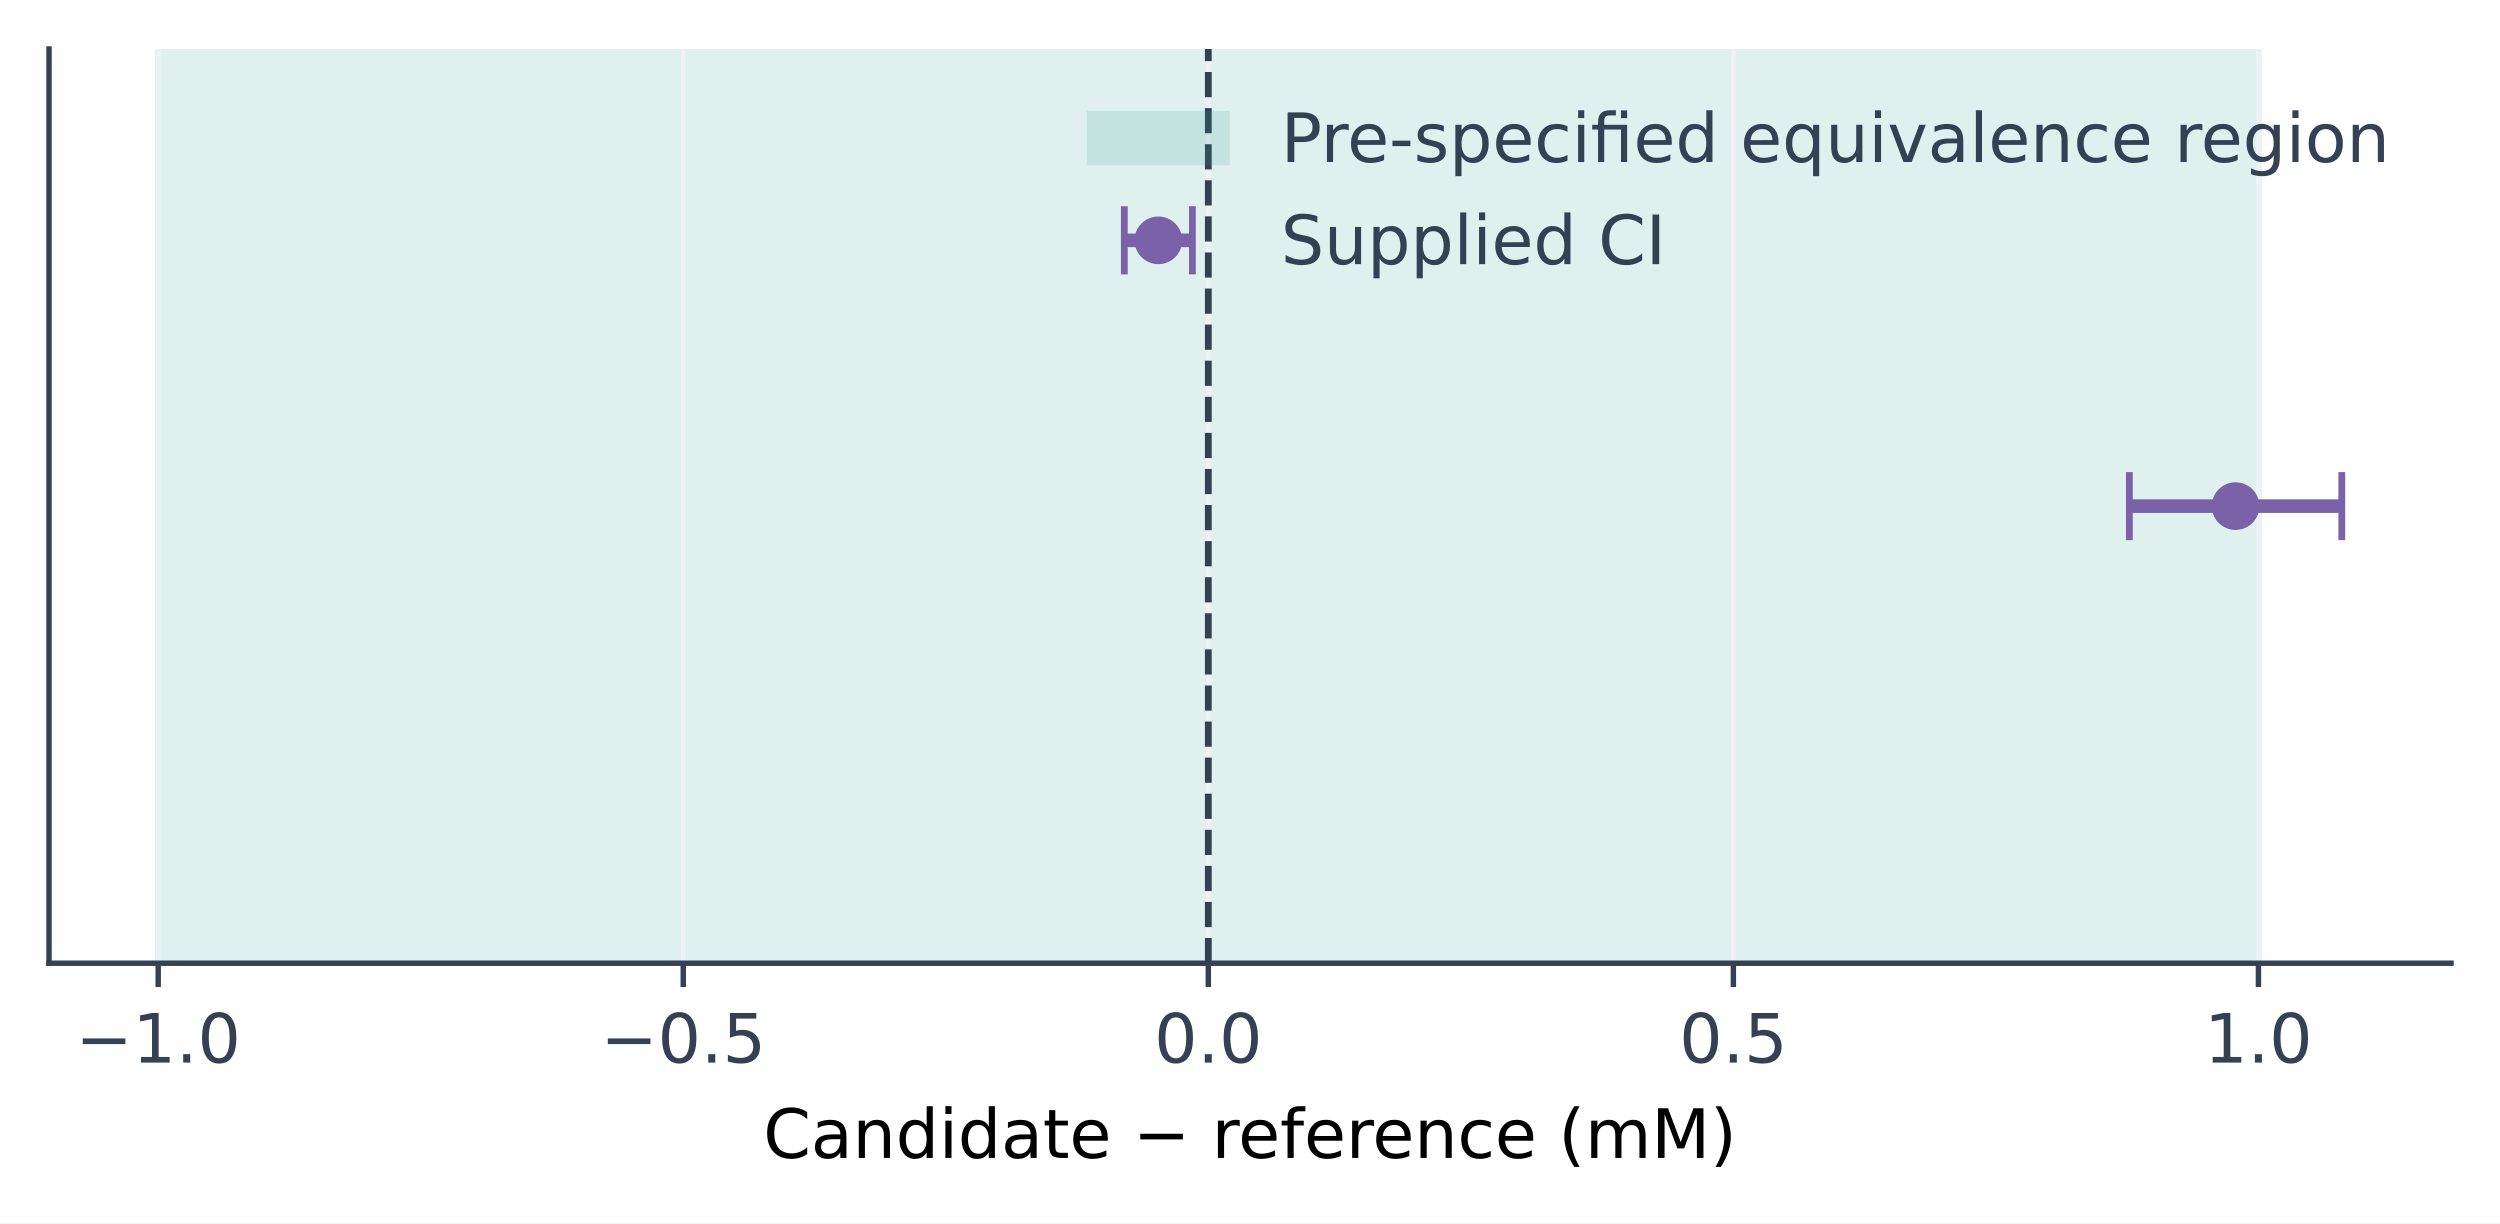
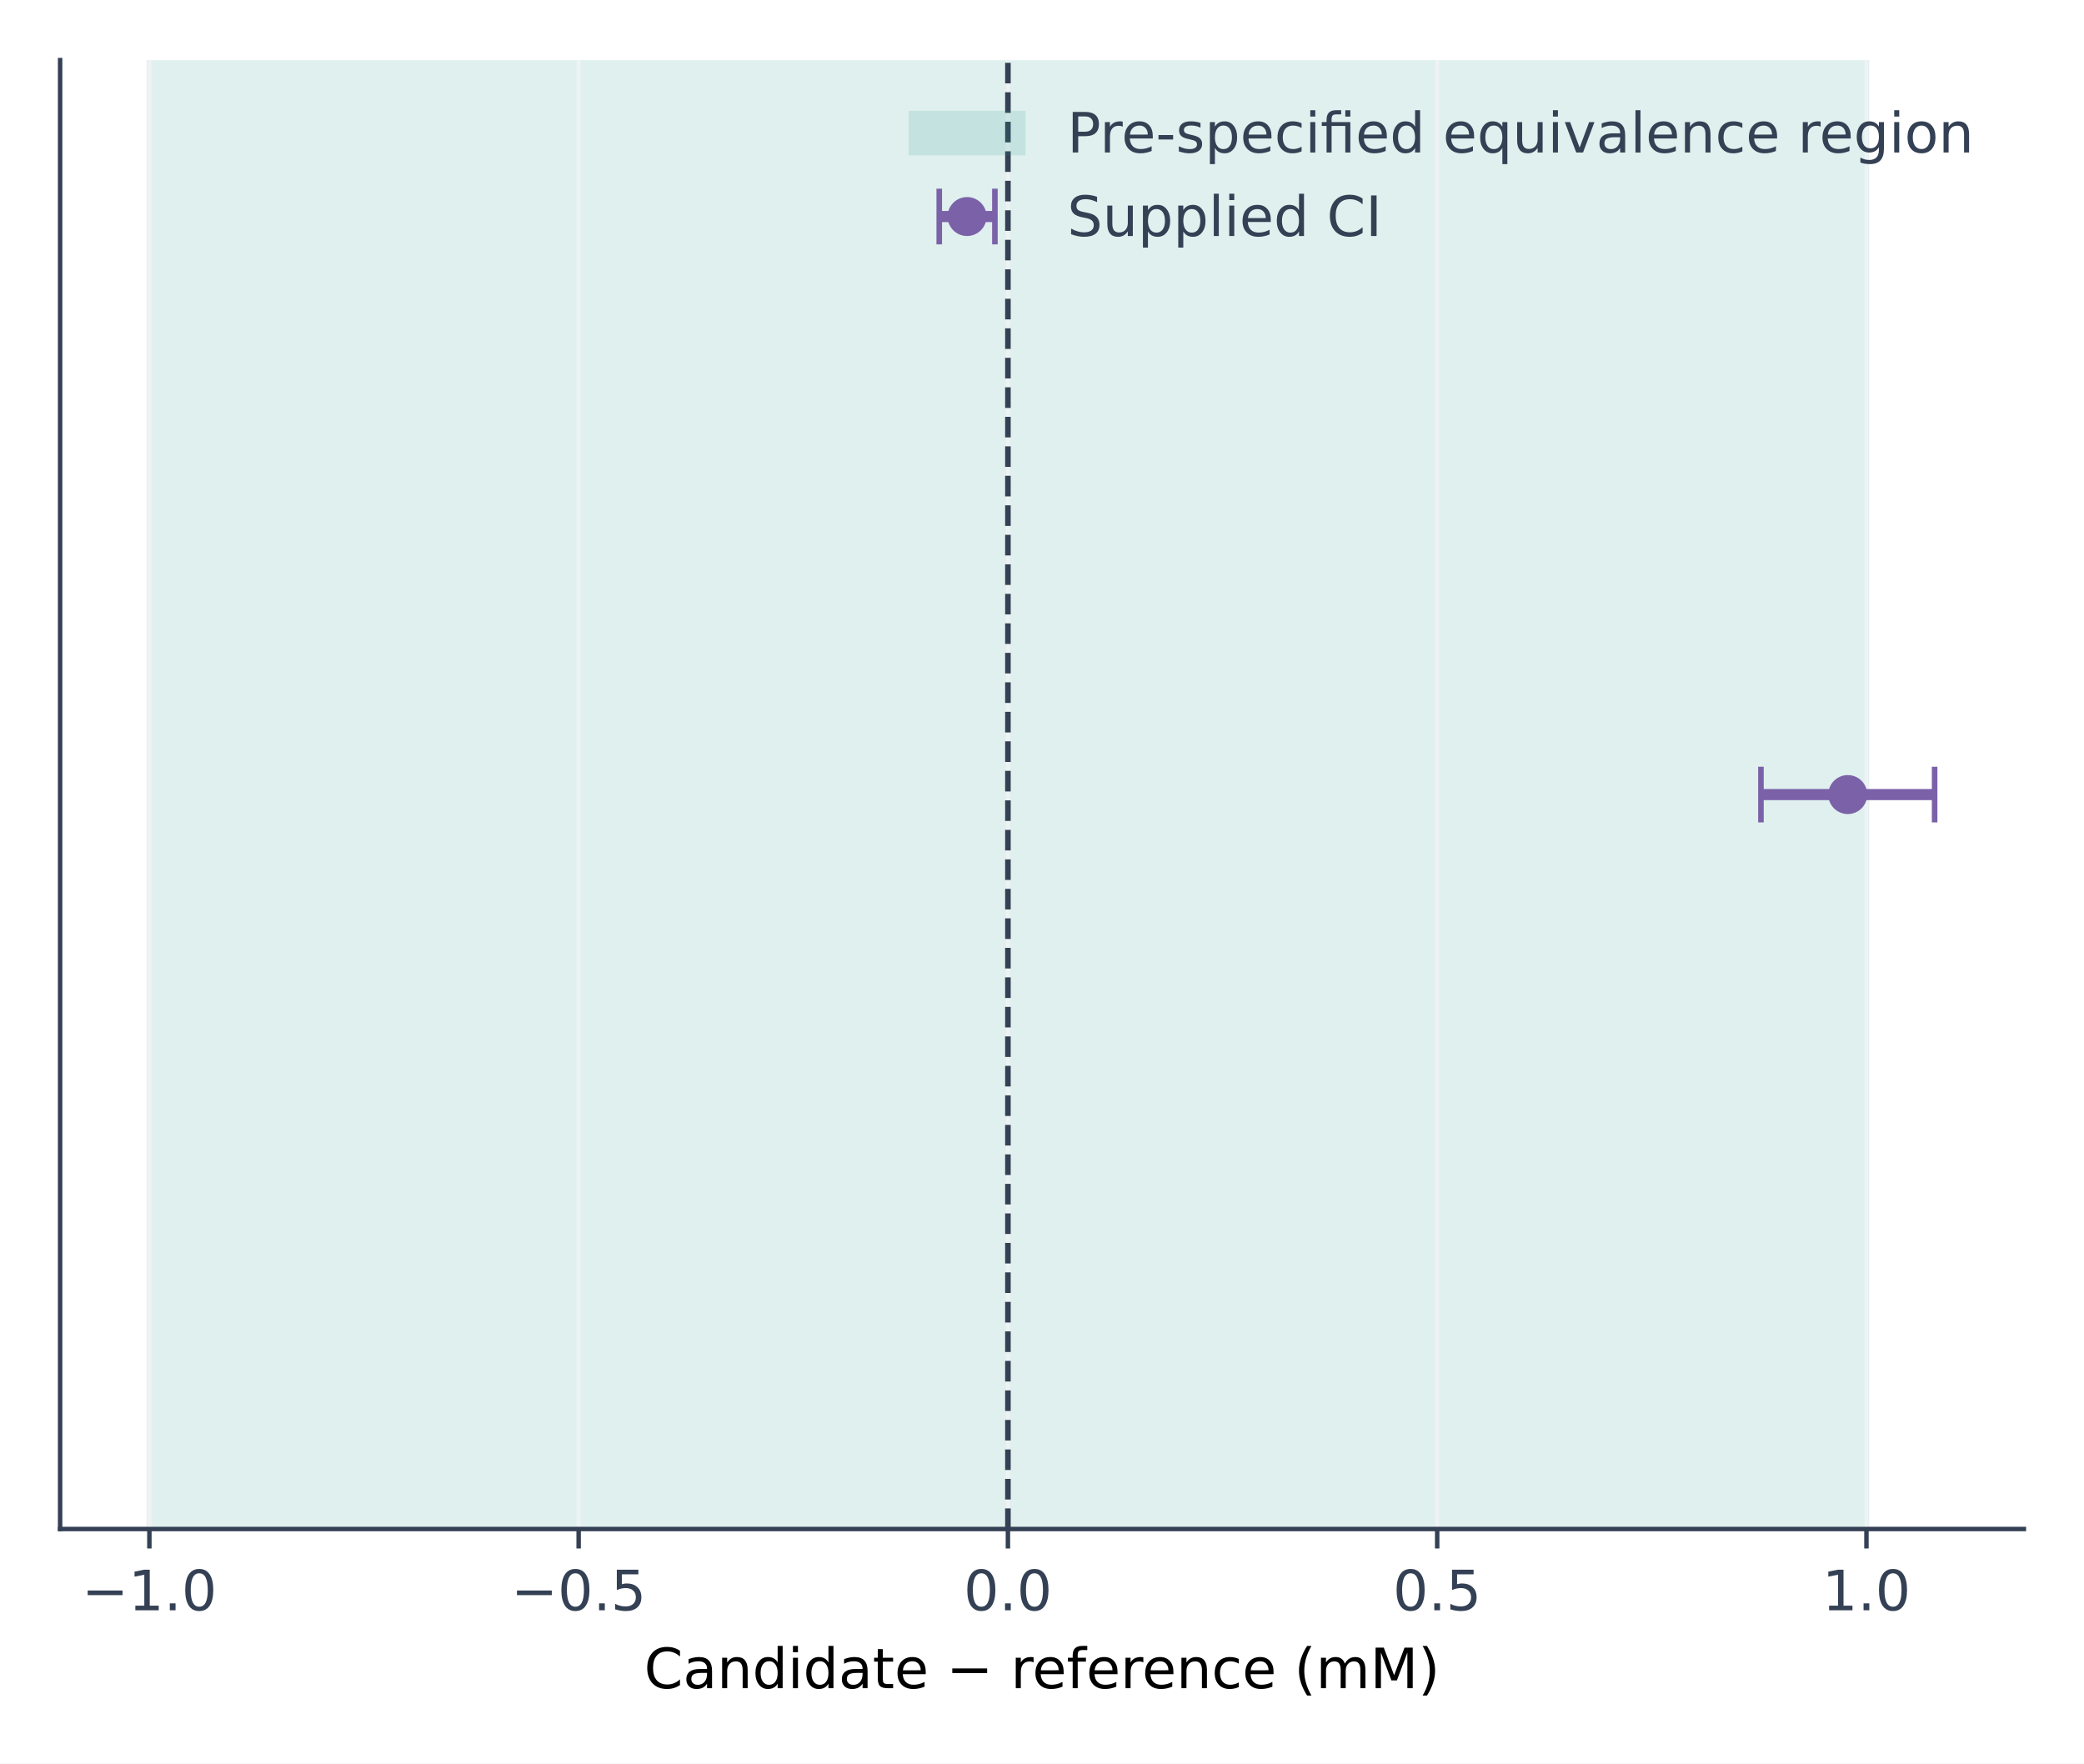
- <svg xmlns="http://www.w3.org/2000/svg" xmlns:xlink="http://www.w3.org/1999/xlink" width="367.2pt" height="179.678pt" viewBox="0 0 367.2 179.678" version="1.1">
+ <svg xmlns="http://www.w3.org/2000/svg" xmlns:xlink="http://www.w3.org/1999/xlink" width="374.4pt" height="316.8pt" viewBox="0 0 374.4 316.8" version="1.1">
  <defs>
    <style type="text/css">*{stroke-linejoin: round; stroke-linecap: butt}</style>
  </defs>
  <g id="figure_1">
    <g id="patch_1">
-       <path d="M -0 179.678  L 367.2 179.678  L 367.2 0  L -0 0  z " style="fill: #ffffff" />
+       <path d="M 0 316.8  L 374.4 316.8  L 374.4 0  L 0 0  z " style="fill: #ffffff" />
    </g>
    <g id="axes_1">
      <g id="patch_2">
-         <path d="M 7.2 141.478  L 360 141.478  L 360 7.2  L 7.2 7.2  z " style="fill: #ffffff" />
+         <path d="M 10.8 274.678  L 363.6 274.678  L 363.6 10.8  L 10.8 10.8  z " style="fill: #ffffff" />
      </g>
      <g id="patch_3">
-         <path d="M 23.236 141.478  L 331.717 141.478  L 331.717 7.2  L 23.236 7.2  z " clip-path="url(#p857803706e)" style="fill: #2a9d8f; opacity: 0.15; stroke: #2a9d8f; stroke-linejoin: miter" />
+         <path d="M 26.836 274.678  L 335.317 274.678  L 335.317 10.8  L 26.836 10.8  z " clip-path="url(#p3f4677d4c9)" style="fill: #2a9d8f; opacity: 0.15; stroke: #2a9d8f; stroke-linejoin: miter" />
      </g>
      <g id="matplotlib.axis_1">
        <g id="xtick_1">
          <g id="line2d_1">
-             <path d="M 23.236 141.478  L 23.236 7.2  " clip-path="url(#p857803706e)" style="fill: none; stroke: #eff2f5; stroke-width: 0.7; stroke-linecap: square" />
+             <path d="M 26.836 274.678  L 26.836 10.8  " clip-path="url(#p3f4677d4c9)" style="fill: none; stroke: #eff2f5; stroke-width: 0.7; stroke-linecap: square" />
          </g>
          <g id="line2d_2">
            <defs>
-               <path id="m575aee96c6" d="M 0 0  L 0 3.5  " style="stroke: #344054; stroke-width: 0.8" />
-             </defs>
-             <g>
-               <use xlink:href="#m575aee96c6" x="23.236" y="141.478" style="fill: #344054; stroke: #344054; stroke-width: 0.8" />
+               <path id="m3a69b72f1f" d="M 0 0  L 0 3.5  " style="stroke: #344054; stroke-width: 0.8" />
+             </defs>
+             <g>
+               <use xlink:href="#m3a69b72f1f" x="26.836" y="274.678" style="fill: #344054; stroke: #344054; stroke-width: 0.8" />
            </g>
          </g>
          <g id="text_1">
-             <g style="fill: #344054" transform="translate(11.09496 156.0753) scale(0.1 -0.1)">
+             <g style="fill: #344054" transform="translate(14.69496 289.2753) scale(0.1 -0.1)">
              <defs>
                <path id="DejaVuSans-c9c" d="M 678 2272  L 4684 2272  L 4684 1741  L 678 1741  L 678 2272  z " transform="scale(0.015625)" />
                <path id="DejaVuSans-14" d="M 794 531  L 1825 531  L 1825 4091  L 703 3866  L 703 4441  L 1819 4666  L 2450 4666  L 2450 531  L 3481 531  L 3481 0  L 794 0  L 794 531  z " transform="scale(0.015625)" />
                <path id="DejaVuSans-11" d="M 684 794  L 1344 794  L 1344 0  L 684 0  L 684 794  z " transform="scale(0.015625)" />
                <path id="DejaVuSans-13" d="M 2034 4250  Q 1547 4250 1301 3770  Q 1056 3291 1056 2328  Q 1056 1369 1301 889  Q 1547 409 2034 409  Q 2525 409 2770 889  Q 3016 1369 3016 2328  Q 3016 3291 2770 3770  Q 2525 4250 2034 4250  z M 2034 4750  Q 2819 4750 3233 4129  Q 3647 3509 3647 2328  Q 3647 1150 3233 529  Q 2819 -91 2034 -91  Q 1250 -91 836 529  Q 422 1150 422 2328  Q 422 3509 836 4129  Q 1250 4750 2034 4750  z " transform="scale(0.015625)" />
              </defs>
              <use xlink:href="#DejaVuSans-c9c" />
              <use xlink:href="#DejaVuSans-14" transform="translate(83.79688 0)" />
              <use xlink:href="#DejaVuSans-11" transform="translate(147.4219 0)" />
              <use xlink:href="#DejaVuSans-13" transform="translate(179.2031 0)" />
            </g>
          </g>
        </g>
        <g id="xtick_2">
          <g id="line2d_3">
-             <path d="M 100.357 141.478  L 100.357 7.2  " clip-path="url(#p857803706e)" style="fill: none; stroke: #eff2f5; stroke-width: 0.7; stroke-linecap: square" />
+             <path d="M 103.957 274.678  L 103.957 10.8  " clip-path="url(#p3f4677d4c9)" style="fill: none; stroke: #eff2f5; stroke-width: 0.7; stroke-linecap: square" />
          </g>
          <g id="line2d_4">
            <g>
-               <use xlink:href="#m575aee96c6" x="100.357" y="141.478" style="fill: #344054; stroke: #344054; stroke-width: 0.8" />
+               <use xlink:href="#m3a69b72f1f" x="103.957" y="274.678" style="fill: #344054; stroke: #344054; stroke-width: 0.8" />
            </g>
          </g>
          <g id="text_2">
-             <g style="fill: #344054" transform="translate(88.21511 156.0753) scale(0.1 -0.1)">
+             <g style="fill: #344054" transform="translate(91.81511 289.2753) scale(0.1 -0.1)">
              <defs>
                <path id="DejaVuSans-18" d="M 691 4666  L 3169 4666  L 3169 4134  L 1269 4134  L 1269 2991  Q 1406 3038 1543 3061  Q 1681 3084 1819 3084  Q 2600 3084 3056 2656  Q 3513 2228 3513 1497  Q 3513 744 3044 326  Q 2575 -91 1722 -91  Q 1428 -91 1123 -41  Q 819 9 494 109  L 494 744  Q 775 591 1075 516  Q 1375 441 1709 441  Q 2250 441 2565 725  Q 2881 1009 2881 1497  Q 2881 1984 2565 2268  Q 2250 2553 1709 2553  Q 1456 2553 1204 2497  Q 953 2441 691 2322  L 691 4666  z " transform="scale(0.015625)" />
              </defs>
              <use xlink:href="#DejaVuSans-c9c" />
              <use xlink:href="#DejaVuSans-13" transform="translate(83.79688 0)" />
              <use xlink:href="#DejaVuSans-11" transform="translate(147.4219 0)" />
              <use xlink:href="#DejaVuSans-18" transform="translate(179.2031 0)" />
            </g>
          </g>
        </g>
        <g id="xtick_3">
          <g id="line2d_5">
-             <path d="M 177.477 141.478  L 177.477 7.2  " clip-path="url(#p857803706e)" style="fill: none; stroke: #eff2f5; stroke-width: 0.7; stroke-linecap: square" />
+             <path d="M 181.077 274.678  L 181.077 10.8  " clip-path="url(#p3f4677d4c9)" style="fill: none; stroke: #eff2f5; stroke-width: 0.7; stroke-linecap: square" />
          </g>
          <g id="line2d_6">
            <g>
-               <use xlink:href="#m575aee96c6" x="177.477" y="141.478" style="fill: #344054; stroke: #344054; stroke-width: 0.8" />
+               <use xlink:href="#m3a69b72f1f" x="181.077" y="274.678" style="fill: #344054; stroke: #344054; stroke-width: 0.8" />
            </g>
          </g>
          <g id="text_3">
-             <g style="fill: #344054" transform="translate(169.5251 156.0753) scale(0.1 -0.1)">
+             <g style="fill: #344054" transform="translate(173.1251 289.2753) scale(0.1 -0.1)">
              <use xlink:href="#DejaVuSans-13" />
              <use xlink:href="#DejaVuSans-11" transform="translate(63.625 0)" />
              <use xlink:href="#DejaVuSans-13" transform="translate(95.40625 0)" />
            </g>
          </g>
        </g>
        <g id="xtick_4">
          <g id="line2d_7">
-             <path d="M 254.597 141.478  L 254.597 7.2  " clip-path="url(#p857803706e)" style="fill: none; stroke: #eff2f5; stroke-width: 0.7; stroke-linecap: square" />
+             <path d="M 258.197 274.678  L 258.197 10.8  " clip-path="url(#p3f4677d4c9)" style="fill: none; stroke: #eff2f5; stroke-width: 0.7; stroke-linecap: square" />
          </g>
          <g id="line2d_8">
            <g>
-               <use xlink:href="#m575aee96c6" x="254.597" y="141.478" style="fill: #344054; stroke: #344054; stroke-width: 0.8" />
+               <use xlink:href="#m3a69b72f1f" x="258.197" y="274.678" style="fill: #344054; stroke: #344054; stroke-width: 0.8" />
            </g>
          </g>
          <g id="text_4">
-             <g style="fill: #344054" transform="translate(246.6452 156.0753) scale(0.1 -0.1)">
+             <g style="fill: #344054" transform="translate(250.2452 289.2753) scale(0.1 -0.1)">
              <use xlink:href="#DejaVuSans-13" />
              <use xlink:href="#DejaVuSans-11" transform="translate(63.625 0)" />
              <use xlink:href="#DejaVuSans-18" transform="translate(95.40625 0)" />
            </g>
          </g>
        </g>
        <g id="xtick_5">
          <g id="line2d_9">
-             <path d="M 331.717 141.478  L 331.717 7.2  " clip-path="url(#p857803706e)" style="fill: none; stroke: #eff2f5; stroke-width: 0.7; stroke-linecap: square" />
+             <path d="M 335.317 274.678  L 335.317 10.8  " clip-path="url(#p3f4677d4c9)" style="fill: none; stroke: #eff2f5; stroke-width: 0.7; stroke-linecap: square" />
          </g>
          <g id="line2d_10">
            <g>
-               <use xlink:href="#m575aee96c6" x="331.717" y="141.478" style="fill: #344054; stroke: #344054; stroke-width: 0.8" />
+               <use xlink:href="#m3a69b72f1f" x="335.317" y="274.678" style="fill: #344054; stroke: #344054; stroke-width: 0.8" />
            </g>
          </g>
          <g id="text_5">
-             <g style="fill: #344054" transform="translate(323.7654 156.0753) scale(0.1 -0.1)">
+             <g style="fill: #344054" transform="translate(327.3654 289.2753) scale(0.1 -0.1)">
              <use xlink:href="#DejaVuSans-14" />
              <use xlink:href="#DejaVuSans-11" transform="translate(63.625 0)" />
              <use xlink:href="#DejaVuSans-13" transform="translate(95.40625 0)" />
            </g>
          </g>
        </g>
        <g id="text_6">
-           <g transform="translate(112.1195 170.0761) scale(0.1 -0.1)">
+           <g transform="translate(115.7195 303.2761) scale(0.1 -0.1)">
            <defs>
              <path id="DejaVuSans-26" d="M 4122 4306  L 4122 3641  Q 3803 3938 3442 4084  Q 3081 4231 2675 4231  Q 1875 4231 1450 3742  Q 1025 3253 1025 2328  Q 1025 1406 1450 917  Q 1875 428 2675 428  Q 3081 428 3442 575  Q 3803 722 4122 1019  L 4122 359  Q 3791 134 3420 21  Q 3050 -91 2638 -91  Q 1578 -91 968 557  Q 359 1206 359 2328  Q 359 3453 968 4101  Q 1578 4750 2638 4750  Q 3056 4750 3426 4639  Q 3797 4528 4122 4306  z " transform="scale(0.015625)" />
              <path id="DejaVuSans-44" d="M 2194 1759  Q 1497 1759 1228 1600  Q 959 1441 959 1056  Q 959 750 1161 570  Q 1363 391 1709 391  Q 2188 391 2477 730  Q 2766 1069 2766 1631  L 2766 1759  L 2194 1759  z M 3341 1997  L 3341 0  L 2766 0  L 2766 531  Q 2569 213 2275 61  Q 1981 -91 1556 -91  Q 1019 -91 701 211  Q 384 513 384 1019  Q 384 1609 779 1909  Q 1175 2209 1959 2209  L 2766 2209  L 2766 2266  Q 2766 2663 2505 2880  Q 2244 3097 1772 3097  Q 1472 3097 1187 3025  Q 903 2953 641 2809  L 641 3341  Q 956 3463 1253 3523  Q 1550 3584 1831 3584  Q 2591 3584 2966 3190  Q 3341 2797 3341 1997  z " transform="scale(0.015625)" />
              <path id="DejaVuSans-51" d="M 3513 2113  L 3513 0  L 2938 0  L 2938 2094  Q 2938 2591 2744 2837  Q 2550 3084 2163 3084  Q 1697 3084 1428 2787  Q 1159 2491 1159 1978  L 1159 0  L 581 0  L 581 3500  L 1159 3500  L 1159 2956  Q 1366 3272 1645 3428  Q 1925 3584 2291 3584  Q 2894 3584 3203 3211  Q 3513 2838 3513 2113  z " transform="scale(0.015625)" />
              <path id="DejaVuSans-47" d="M 2906 2969  L 2906 4863  L 3481 4863  L 3481 0  L 2906 0  L 2906 525  Q 2725 213 2448 61  Q 2172 -91 1784 -91  Q 1150 -91 751 415  Q 353 922 353 1747  Q 353 2572 751 3078  Q 1150 3584 1784 3584  Q 2172 3584 2448 3432  Q 2725 3281 2906 2969  z M 947 1747  Q 947 1113 1208 752  Q 1469 391 1925 391  Q 2381 391 2643 752  Q 2906 1113 2906 1747  Q 2906 2381 2643 2742  Q 2381 3103 1925 3103  Q 1469 3103 1208 2742  Q 947 2381 947 1747  z " transform="scale(0.015625)" />
              <path id="DejaVuSans-4c" d="M 603 3500  L 1178 3500  L 1178 0  L 603 0  L 603 3500  z M 603 4863  L 1178 4863  L 1178 4134  L 603 4134  L 603 4863  z " transform="scale(0.015625)" />
              <path id="DejaVuSans-57" d="M 1172 4494  L 1172 3500  L 2356 3500  L 2356 3053  L 1172 3053  L 1172 1153  Q 1172 725 1289 603  Q 1406 481 1766 481  L 2356 481  L 2356 0  L 1766 0  Q 1100 0 847 248  Q 594 497 594 1153  L 594 3053  L 172 3053  L 172 3500  L 594 3500  L 594 4494  L 1172 4494  z " transform="scale(0.015625)" />
              <path id="DejaVuSans-48" d="M 3597 1894  L 3597 1613  L 953 1613  Q 991 1019 1311 708  Q 1631 397 2203 397  Q 2534 397 2845 478  Q 3156 559 3463 722  L 3463 178  Q 3153 47 2828 -22  Q 2503 -91 2169 -91  Q 1331 -91 842 396  Q 353 884 353 1716  Q 353 2575 817 3079  Q 1281 3584 2069 3584  Q 2775 3584 3186 3129  Q 3597 2675 3597 1894  z M 3022 2063  Q 3016 2534 2758 2815  Q 2500 3097 2075 3097  Q 1594 3097 1305 2825  Q 1016 2553 972 2059  L 3022 2063  z " transform="scale(0.015625)" />
              <path id="DejaVuSans-3" transform="scale(0.015625)" />
              <path id="DejaVuSans-55" d="M 2631 2963  Q 2534 3019 2420 3045  Q 2306 3072 2169 3072  Q 1681 3072 1420 2755  Q 1159 2438 1159 1844  L 1159 0  L 581 0  L 581 3500  L 1159 3500  L 1159 2956  Q 1341 3275 1631 3429  Q 1922 3584 2338 3584  Q 2397 3584 2469 3576  Q 2541 3569 2628 3553  L 2631 2963  z " transform="scale(0.015625)" />
              <path id="DejaVuSans-49" d="M 2375 4863  L 2375 4384  L 1825 4384  Q 1516 4384 1395 4259  Q 1275 4134 1275 3809  L 1275 3500  L 2222 3500  L 2222 3053  L 1275 3053  L 1275 0  L 697 0  L 697 3053  L 147 3053  L 147 3500  L 697 3500  L 697 3744  Q 697 4328 969 4595  Q 1241 4863 1831 4863  L 2375 4863  z " transform="scale(0.015625)" />
              <path id="DejaVuSans-46" d="M 3122 3366  L 3122 2828  Q 2878 2963 2633 3030  Q 2388 3097 2138 3097  Q 1578 3097 1268 2742  Q 959 2388 959 1747  Q 959 1106 1268 751  Q 1578 397 2138 397  Q 2388 397 2633 464  Q 2878 531 3122 666  L 3122 134  Q 2881 22 2623 -34  Q 2366 -91 2075 -91  Q 1284 -91 818 406  Q 353 903 353 1747  Q 353 2603 823 3093  Q 1294 3584 2113 3584  Q 2378 3584 2631 3529  Q 2884 3475 3122 3366  z " transform="scale(0.015625)" />
              <path id="DejaVuSans-b" d="M 1984 4856  Q 1566 4138 1362 3434  Q 1159 2731 1159 2009  Q 1159 1288 1364 580  Q 1569 -128 1984 -844  L 1484 -844  Q 1016 -109 783 600  Q 550 1309 550 2009  Q 550 2706 781 3412  Q 1013 4119 1484 4856  L 1984 4856  z " transform="scale(0.015625)" />
              <path id="DejaVuSans-50" d="M 3328 2828  Q 3544 3216 3844 3400  Q 4144 3584 4550 3584  Q 5097 3584 5394 3201  Q 5691 2819 5691 2113  L 5691 0  L 5113 0  L 5113 2094  Q 5113 2597 4934 2840  Q 4756 3084 4391 3084  Q 3944 3084 3684 2787  Q 3425 2491 3425 1978  L 3425 0  L 2847 0  L 2847 2094  Q 2847 2600 2669 2842  Q 2491 3084 2119 3084  Q 1678 3084 1418 2786  Q 1159 2488 1159 1978  L 1159 0  L 581 0  L 581 3500  L 1159 3500  L 1159 2956  Q 1356 3278 1631 3431  Q 1906 3584 2284 3584  Q 2666 3584 2933 3390  Q 3200 3197 3328 2828  z " transform="scale(0.015625)" />
              <path id="DejaVuSans-30" d="M 628 4666  L 1569 4666  L 2759 1491  L 3956 4666  L 4897 4666  L 4897 0  L 4281 0  L 4281 4097  L 3078 897  L 2444 897  L 1241 4097  L 1241 0  L 628 0  L 628 4666  z " transform="scale(0.015625)" />
              <path id="DejaVuSans-c" d="M 513 4856  L 1013 4856  Q 1481 4119 1714 3412  Q 1947 2706 1947 2009  Q 1947 1309 1714 600  Q 1481 -109 1013 -844  L 513 -844  Q 928 -128 1133 580  Q 1338 1288 1338 2009  Q 1338 2731 1133 3434  Q 928 4138 513 4856  z " transform="scale(0.015625)" />
            </defs>
            <use xlink:href="#DejaVuSans-26" />
            <use xlink:href="#DejaVuSans-44" transform="translate(69.82812 0)" />
            <use xlink:href="#DejaVuSans-51" transform="translate(131.1094 0)" />
            <use xlink:href="#DejaVuSans-47" transform="translate(194.4844 0)" />
            <use xlink:href="#DejaVuSans-4c" transform="translate(257.9688 0)" />
            <use xlink:href="#DejaVuSans-47" transform="translate(285.75 0)" />
            <use xlink:href="#DejaVuSans-44" transform="translate(349.2344 0)" />
            <use xlink:href="#DejaVuSans-57" transform="translate(410.5156 0)" />
            <use xlink:href="#DejaVuSans-48" transform="translate(449.7188 0)" />
            <use xlink:href="#DejaVuSans-3" transform="translate(511.25 0)" />
            <use xlink:href="#DejaVuSans-c9c" transform="translate(543.0312 0)" />
            <use xlink:href="#DejaVuSans-3" transform="translate(626.8281 0)" />
            <use xlink:href="#DejaVuSans-55" transform="translate(658.6094 0)" />
            <use xlink:href="#DejaVuSans-48" transform="translate(697.5156 0)" />
            <use xlink:href="#DejaVuSans-49" transform="translate(759.0469 0)" />
            <use xlink:href="#DejaVuSans-48" transform="translate(794.25 0)" />
            <use xlink:href="#DejaVuSans-55" transform="translate(855.7812 0)" />
            <use xlink:href="#DejaVuSans-48" transform="translate(894.6875 0)" />
            <use xlink:href="#DejaVuSans-51" transform="translate(956.2188 0)" />
            <use xlink:href="#DejaVuSans-46" transform="translate(1019.594 0)" />
            <use xlink:href="#DejaVuSans-48" transform="translate(1074.578 0)" />
            <use xlink:href="#DejaVuSans-3" transform="translate(1136.109 0)" />
            <use xlink:href="#DejaVuSans-b" transform="translate(1167.891 0)" />
            <use xlink:href="#DejaVuSans-50" transform="translate(1206.906 0)" />
            <use xlink:href="#DejaVuSans-30" transform="translate(1304.312 0)" />
            <use xlink:href="#DejaVuSans-c" transform="translate(1390.594 0)" />
          </g>
        </g>
      </g>
      <g id="matplotlib.axis_2" />
      <g id="LineCollection_1">
-         <path d="M 312.761 74.339  L 343.964 74.339  " clip-path="url(#p857803706e)" style="fill: none; stroke: #7b61a8; stroke-width: 2" />
+         <path d="M 316.361 142.739  L 347.564 142.739  " clip-path="url(#p3f4677d4c9)" style="fill: none; stroke: #7b61a8; stroke-width: 2" />
      </g>
      <g id="line2d_11">
        <defs>
-           <path id="mcc3121a4b1" d="M 0 5  L 0 -5  " style="stroke: #7b61a8" />
+           <path id="maea6da4cfc" d="M 0 5  L 0 -5  " style="stroke: #7b61a8" />
        </defs>
-         <g clip-path="url(#p857803706e)">
-           <use xlink:href="#mcc3121a4b1" x="312.761" y="74.339" style="fill: #7b61a8; stroke: #7b61a8" />
+         <g clip-path="url(#p3f4677d4c9)">
+           <use xlink:href="#maea6da4cfc" x="316.361" y="142.739" style="fill: #7b61a8; stroke: #7b61a8" />
        </g>
      </g>
      <g id="line2d_12">
-         <g clip-path="url(#p857803706e)">
-           <use xlink:href="#mcc3121a4b1" x="343.964" y="74.339" style="fill: #7b61a8; stroke: #7b61a8" />
+         <g clip-path="url(#p3f4677d4c9)">
+           <use xlink:href="#maea6da4cfc" x="347.564" y="142.739" style="fill: #7b61a8; stroke: #7b61a8" />
        </g>
      </g>
      <g id="line2d_13">
-         <path d="M 177.477 141.478  L 177.477 7.2  " clip-path="url(#p857803706e)" style="fill: none; stroke-dasharray: 3.7,1.6; stroke-dashoffset: 0; stroke: #344054" />
+         <path d="M 181.077 274.678  L 181.077 10.8  " clip-path="url(#p3f4677d4c9)" style="fill: none; stroke-dasharray: 3.7,1.6; stroke-dashoffset: 0; stroke: #344054" />
      </g>
      <g id="line2d_14">
        <defs>
-           <path id="m6d238e5f8d" d="M 0 3  C 0.796 3 1.559 2.684 2.121 2.121  C 2.684 1.559 3 0.796 3 0  C 3 -0.796 2.684 -1.559 2.121 -2.121  C 1.559 -2.684 0.796 -3 0 -3  C -0.796 -3 -1.559 -2.684 -2.121 -2.121  C -2.684 -1.559 -3 -0.796 -3 0  C -3 0.796 -2.684 1.559 -2.121 2.121  C -1.559 2.684 -0.796 3 0 3  z " style="stroke: #7b61a8" />
+           <path id="m2a974f3af4" d="M 0 3  C 0.796 3 1.559 2.684 2.121 2.121  C 2.684 1.559 3 0.796 3 0  C 3 -0.796 2.684 -1.559 2.121 -2.121  C 1.559 -2.684 0.796 -3 0 -3  C -0.796 -3 -1.559 -2.684 -2.121 -2.121  C -2.684 -1.559 -3 -0.796 -3 0  C -3 0.796 -2.684 1.559 -2.121 2.121  C -1.559 2.684 -0.796 3 0 3  z " style="stroke: #7b61a8" />
        </defs>
-         <g clip-path="url(#p857803706e)">
-           <use xlink:href="#m6d238e5f8d" x="328.362" y="74.339" style="fill: #7b61a8; stroke: #7b61a8" />
+         <g clip-path="url(#p3f4677d4c9)">
+           <use xlink:href="#m2a974f3af4" x="331.962" y="142.739" style="fill: #7b61a8; stroke: #7b61a8" />
        </g>
      </g>
      <g id="patch_4">
-         <path d="M 7.2 141.478  L 7.2 7.2  " style="fill: none; stroke: #344054; stroke-width: 0.8; stroke-linejoin: miter; stroke-linecap: square" />
+         <path d="M 10.8 274.678  L 10.8 10.8  " style="fill: none; stroke: #344054; stroke-width: 0.8; stroke-linejoin: miter; stroke-linecap: square" />
      </g>
      <g id="patch_5">
-         <path d="M 7.2 141.478  L 360 141.478  " style="fill: none; stroke: #344054; stroke-width: 0.8; stroke-linejoin: miter; stroke-linecap: square" />
+         <path d="M 10.8 274.678  L 363.6 274.678  " style="fill: none; stroke: #344054; stroke-width: 0.8; stroke-linejoin: miter; stroke-linecap: square" />
      </g>
      <g id="legend_1">
        <g id="patch_6">
-           <path d="M 160.139 23.798  L 180.139 23.798  L 180.139 16.798  L 160.139 16.798  z " style="fill: #2a9d8f; opacity: 0.15; stroke: #2a9d8f; stroke-linejoin: miter" />
+           <path d="M 163.739 27.398  L 183.739 27.398  L 183.739 20.398  L 163.739 20.398  z " style="fill: #2a9d8f; opacity: 0.15; stroke: #2a9d8f; stroke-linejoin: miter" />
        </g>
        <g id="text_7">
-           <g style="fill: #344054" transform="translate(188.1391 23.79844) scale(0.1 -0.1)">
+           <g style="fill: #344054" transform="translate(191.7391 27.39844) scale(0.1 -0.1)">
            <defs>
              <path id="DejaVuSans-33" d="M 1259 4147  L 1259 2394  L 2053 2394  Q 2494 2394 2734 2622  Q 2975 2850 2975 3272  Q 2975 3691 2734 3919  Q 2494 4147 2053 4147  L 1259 4147  z M 628 4666  L 2053 4666  Q 2838 4666 3239 4311  Q 3641 3956 3641 3272  Q 3641 2581 3239 2228  Q 2838 1875 2053 1875  L 1259 1875  L 1259 0  L 628 0  L 628 4666  z " transform="scale(0.015625)" />
              <path id="DejaVuSans-10" d="M 313 2009  L 1997 2009  L 1997 1497  L 313 1497  L 313 2009  z " transform="scale(0.015625)" />
              <path id="DejaVuSans-56" d="M 2834 3397  L 2834 2853  Q 2591 2978 2328 3040  Q 2066 3103 1784 3103  Q 1356 3103 1142 2972  Q 928 2841 928 2578  Q 928 2378 1081 2264  Q 1234 2150 1697 2047  L 1894 2003  Q 2506 1872 2764 1633  Q 3022 1394 3022 966  Q 3022 478 2636 193  Q 2250 -91 1575 -91  Q 1294 -91 989 -36  Q 684 19 347 128  L 347 722  Q 666 556 975 473  Q 1284 391 1588 391  Q 1994 391 2212 530  Q 2431 669 2431 922  Q 2431 1156 2273 1281  Q 2116 1406 1581 1522  L 1381 1569  Q 847 1681 609 1914  Q 372 2147 372 2553  Q 372 3047 722 3315  Q 1072 3584 1716 3584  Q 2034 3584 2315 3537  Q 2597 3491 2834 3397  z " transform="scale(0.015625)" />
              <path id="DejaVuSans-53" d="M 1159 525  L 1159 -1331  L 581 -1331  L 581 3500  L 1159 3500  L 1159 2969  Q 1341 3281 1617 3432  Q 1894 3584 2278 3584  Q 2916 3584 3314 3078  Q 3713 2572 3713 1747  Q 3713 922 3314 415  Q 2916 -91 2278 -91  Q 1894 -91 1617 61  Q 1341 213 1159 525  z M 3116 1747  Q 3116 2381 2855 2742  Q 2594 3103 2138 3103  Q 1681 3103 1420 2742  Q 1159 2381 1159 1747  Q 1159 1113 1420 752  Q 1681 391 2138 391  Q 2594 391 2855 752  Q 3116 1113 3116 1747  z " transform="scale(0.015625)" />
              <path id="DejaVuSans-13af" d="M 3431 3500  L 3431 0  L 2853 0  L 2853 3053  L 1275 3053  L 1275 0  L 697 0  L 697 3053  L 147 3053  L 147 3500  L 697 3500  L 697 3744  Q 697 4316 967 4589  Q 1238 4863 1797 4863  L 2375 4863  L 2375 4384  L 1825 4384  Q 1516 4384 1395 4259  Q 1275 4134 1275 3809  L 1275 3500  L 3431 3500  z M 2853 4856  L 3431 4856  L 3431 4128  L 2853 4128  L 2853 4856  z " transform="scale(0.015625)" />
              <path id="DejaVuSans-54" d="M 947 1747  Q 947 1113 1208 752  Q 1469 391 1925 391  Q 2381 391 2643 752  Q 2906 1113 2906 1747  Q 2906 2381 2643 2742  Q 2381 3103 1925 3103  Q 1469 3103 1208 2742  Q 947 2381 947 1747  z M 2906 525  Q 2725 213 2448 61  Q 2172 -91 1784 -91  Q 1150 -91 751 415  Q 353 922 353 1747  Q 353 2572 751 3078  Q 1150 3584 1784 3584  Q 2172 3584 2448 3432  Q 2725 3281 2906 2969  L 2906 3500  L 3481 3500  L 3481 -1331  L 2906 -1331  L 2906 525  z " transform="scale(0.015625)" />
              <path id="DejaVuSans-58" d="M 544 1381  L 544 3500  L 1119 3500  L 1119 1403  Q 1119 906 1312 657  Q 1506 409 1894 409  Q 2359 409 2629 706  Q 2900 1003 2900 1516  L 2900 3500  L 3475 3500  L 3475 0  L 2900 0  L 2900 538  Q 2691 219 2414 64  Q 2138 -91 1772 -91  Q 1169 -91 856 284  Q 544 659 544 1381  z M 1991 3584  L 1991 3584  z " transform="scale(0.015625)" />
              <path id="DejaVuSans-59" d="M 191 3500  L 800 3500  L 1894 563  L 2988 3500  L 3597 3500  L 2284 0  L 1503 0  L 191 3500  z " transform="scale(0.015625)" />
              <path id="DejaVuSans-4f" d="M 603 4863  L 1178 4863  L 1178 0  L 603 0  L 603 4863  z " transform="scale(0.015625)" />
              <path id="DejaVuSans-4a" d="M 2906 1791  Q 2906 2416 2648 2759  Q 2391 3103 1925 3103  Q 1463 3103 1205 2759  Q 947 2416 947 1791  Q 947 1169 1205 825  Q 1463 481 1925 481  Q 2391 481 2648 825  Q 2906 1169 2906 1791  z M 3481 434  Q 3481 -459 3084 -895  Q 2688 -1331 1869 -1331  Q 1566 -1331 1297 -1286  Q 1028 -1241 775 -1147  L 775 -588  Q 1028 -725 1275 -790  Q 1522 -856 1778 -856  Q 2344 -856 2625 -561  Q 2906 -266 2906 331  L 2906 616  Q 2728 306 2450 153  Q 2172 0 1784 0  Q 1141 0 747 490  Q 353 981 353 1791  Q 353 2603 747 3093  Q 1141 3584 1784 3584  Q 2172 3584 2450 3431  Q 2728 3278 2906 2969  L 2906 3500  L 3481 3500  L 3481 434  z " transform="scale(0.015625)" />
              <path id="DejaVuSans-52" d="M 1959 3097  Q 1497 3097 1228 2736  Q 959 2375 959 1747  Q 959 1119 1226 758  Q 1494 397 1959 397  Q 2419 397 2687 759  Q 2956 1122 2956 1747  Q 2956 2369 2687 2733  Q 2419 3097 1959 3097  z M 1959 3584  Q 2709 3584 3137 3096  Q 3566 2609 3566 1747  Q 3566 888 3137 398  Q 2709 -91 1959 -91  Q 1206 -91 779 398  Q 353 888 353 1747  Q 353 2609 779 3096  Q 1206 3584 1959 3584  z " transform="scale(0.015625)" />
            </defs>
            <use xlink:href="#DejaVuSans-33" />
            <use xlink:href="#DejaVuSans-55" transform="translate(58.54688 0)" />
            <use xlink:href="#DejaVuSans-48" transform="translate(97.45312 0)" />
            <use xlink:href="#DejaVuSans-10" transform="translate(158.9844 0)" />
            <use xlink:href="#DejaVuSans-56" transform="translate(195.0625 0)" />
            <use xlink:href="#DejaVuSans-53" transform="translate(247.1562 0)" />
            <use xlink:href="#DejaVuSans-48" transform="translate(310.6406 0)" />
            <use xlink:href="#DejaVuSans-46" transform="translate(372.1719 0)" />
            <use xlink:href="#DejaVuSans-4c" transform="translate(427.1562 0)" />
            <use xlink:href="#DejaVuSans-13af" transform="translate(454.9375 0)" />
            <use xlink:href="#DejaVuSans-48" transform="translate(517.9219 0)" />
            <use xlink:href="#DejaVuSans-47" transform="translate(579.4531 0)" />
            <use xlink:href="#DejaVuSans-3" transform="translate(642.9375 0)" />
            <use xlink:href="#DejaVuSans-48" transform="translate(674.7188 0)" />
            <use xlink:href="#DejaVuSans-54" transform="translate(736.25 0)" />
            <use xlink:href="#DejaVuSans-58" transform="translate(799.7344 0)" />
            <use xlink:href="#DejaVuSans-4c" transform="translate(863.1094 0)" />
            <use xlink:href="#DejaVuSans-59" transform="translate(890.8906 0)" />
            <use xlink:href="#DejaVuSans-44" transform="translate(950.0781 0)" />
            <use xlink:href="#DejaVuSans-4f" transform="translate(1011.359 0)" />
            <use xlink:href="#DejaVuSans-48" transform="translate(1039.141 0)" />
            <use xlink:href="#DejaVuSans-51" transform="translate(1100.672 0)" />
            <use xlink:href="#DejaVuSans-46" transform="translate(1164.047 0)" />
            <use xlink:href="#DejaVuSans-48" transform="translate(1219.031 0)" />
            <use xlink:href="#DejaVuSans-3" transform="translate(1280.562 0)" />
            <use xlink:href="#DejaVuSans-55" transform="translate(1312.344 0)" />
            <use xlink:href="#DejaVuSans-48" transform="translate(1351.25 0)" />
            <use xlink:href="#DejaVuSans-4a" transform="translate(1412.781 0)" />
            <use xlink:href="#DejaVuSans-4c" transform="translate(1476.266 0)" />
            <use xlink:href="#DejaVuSans-52" transform="translate(1504.047 0)" />
            <use xlink:href="#DejaVuSans-51" transform="translate(1565.234 0)" />
          </g>
        </g>
        <g id="LineCollection_2">
-           <path d="M 165.139 35.299  L 175.139 35.299  " style="fill: none; stroke: #7b61a8; stroke-width: 2" />
+           <path d="M 168.739 38.899  L 178.739 38.899  " style="fill: none; stroke: #7b61a8; stroke-width: 2" />
        </g>
        <g id="line2d_15">
          <g>
-             <use xlink:href="#mcc3121a4b1" x="165.139" y="35.299" style="fill: #7b61a8; stroke: #7b61a8" />
+             <use xlink:href="#maea6da4cfc" x="168.739" y="38.899" style="fill: #7b61a8; stroke: #7b61a8" />
          </g>
        </g>
        <g id="line2d_16">
          <g>
-             <use xlink:href="#mcc3121a4b1" x="175.139" y="35.299" style="fill: #7b61a8; stroke: #7b61a8" />
+             <use xlink:href="#maea6da4cfc" x="178.739" y="38.899" style="fill: #7b61a8; stroke: #7b61a8" />
          </g>
        </g>
        <g id="line2d_17" />
        <g id="line2d_18">
          <g>
-             <use xlink:href="#m6d238e5f8d" x="170.139" y="35.299" style="fill: #7b61a8; stroke: #7b61a8" />
+             <use xlink:href="#m2a974f3af4" x="173.739" y="38.899" style="fill: #7b61a8; stroke: #7b61a8" />
          </g>
        </g>
        <g id="text_8">
-           <g style="fill: #344054" transform="translate(188.1391 38.79922) scale(0.1 -0.1)">
+           <g style="fill: #344054" transform="translate(191.7391 42.39922) scale(0.1 -0.1)">
            <defs>
              <path id="DejaVuSans-36" d="M 3425 4513  L 3425 3897  Q 3066 4069 2747 4153  Q 2428 4238 2131 4238  Q 1616 4238 1336 4038  Q 1056 3838 1056 3469  Q 1056 3159 1242 3001  Q 1428 2844 1947 2747  L 2328 2669  Q 3034 2534 3370 2195  Q 3706 1856 3706 1288  Q 3706 609 3251 259  Q 2797 -91 1919 -91  Q 1588 -91 1214 -16  Q 841 59 441 206  L 441 856  Q 825 641 1194 531  Q 1563 422 1919 422  Q 2459 422 2753 634  Q 3047 847 3047 1241  Q 3047 1584 2836 1778  Q 2625 1972 2144 2069  L 1759 2144  Q 1053 2284 737 2584  Q 422 2884 422 3419  Q 422 4038 858 4394  Q 1294 4750 2059 4750  Q 2388 4750 2728 4690  Q 3069 4631 3425 4513  z " transform="scale(0.015625)" />
              <path id="DejaVuSans-2c" d="M 628 4666  L 1259 4666  L 1259 0  L 628 0  L 628 4666  z " transform="scale(0.015625)" />
            </defs>
            <use xlink:href="#DejaVuSans-36" />
            <use xlink:href="#DejaVuSans-58" transform="translate(63.48438 0)" />
            <use xlink:href="#DejaVuSans-53" transform="translate(126.8594 0)" />
            <use xlink:href="#DejaVuSans-53" transform="translate(190.3438 0)" />
            <use xlink:href="#DejaVuSans-4f" transform="translate(253.8281 0)" />
            <use xlink:href="#DejaVuSans-4c" transform="translate(281.6094 0)" />
            <use xlink:href="#DejaVuSans-48" transform="translate(309.3906 0)" />
            <use xlink:href="#DejaVuSans-47" transform="translate(370.9219 0)" />
            <use xlink:href="#DejaVuSans-3" transform="translate(434.4062 0)" />
            <use xlink:href="#DejaVuSans-26" transform="translate(466.1875 0)" />
            <use xlink:href="#DejaVuSans-2c" transform="translate(536.0156 0)" />
          </g>
        </g>
      </g>
    </g>
  </g>
  <defs>
-     <clipPath id="p857803706e">
-       <rect x="7.2" y="7.2" width="352.8" height="134.278" />
+     <clipPath id="p3f4677d4c9">
+       <rect x="10.8" y="10.8" width="352.8" height="263.878" />
    </clipPath>
  </defs>
</svg>
